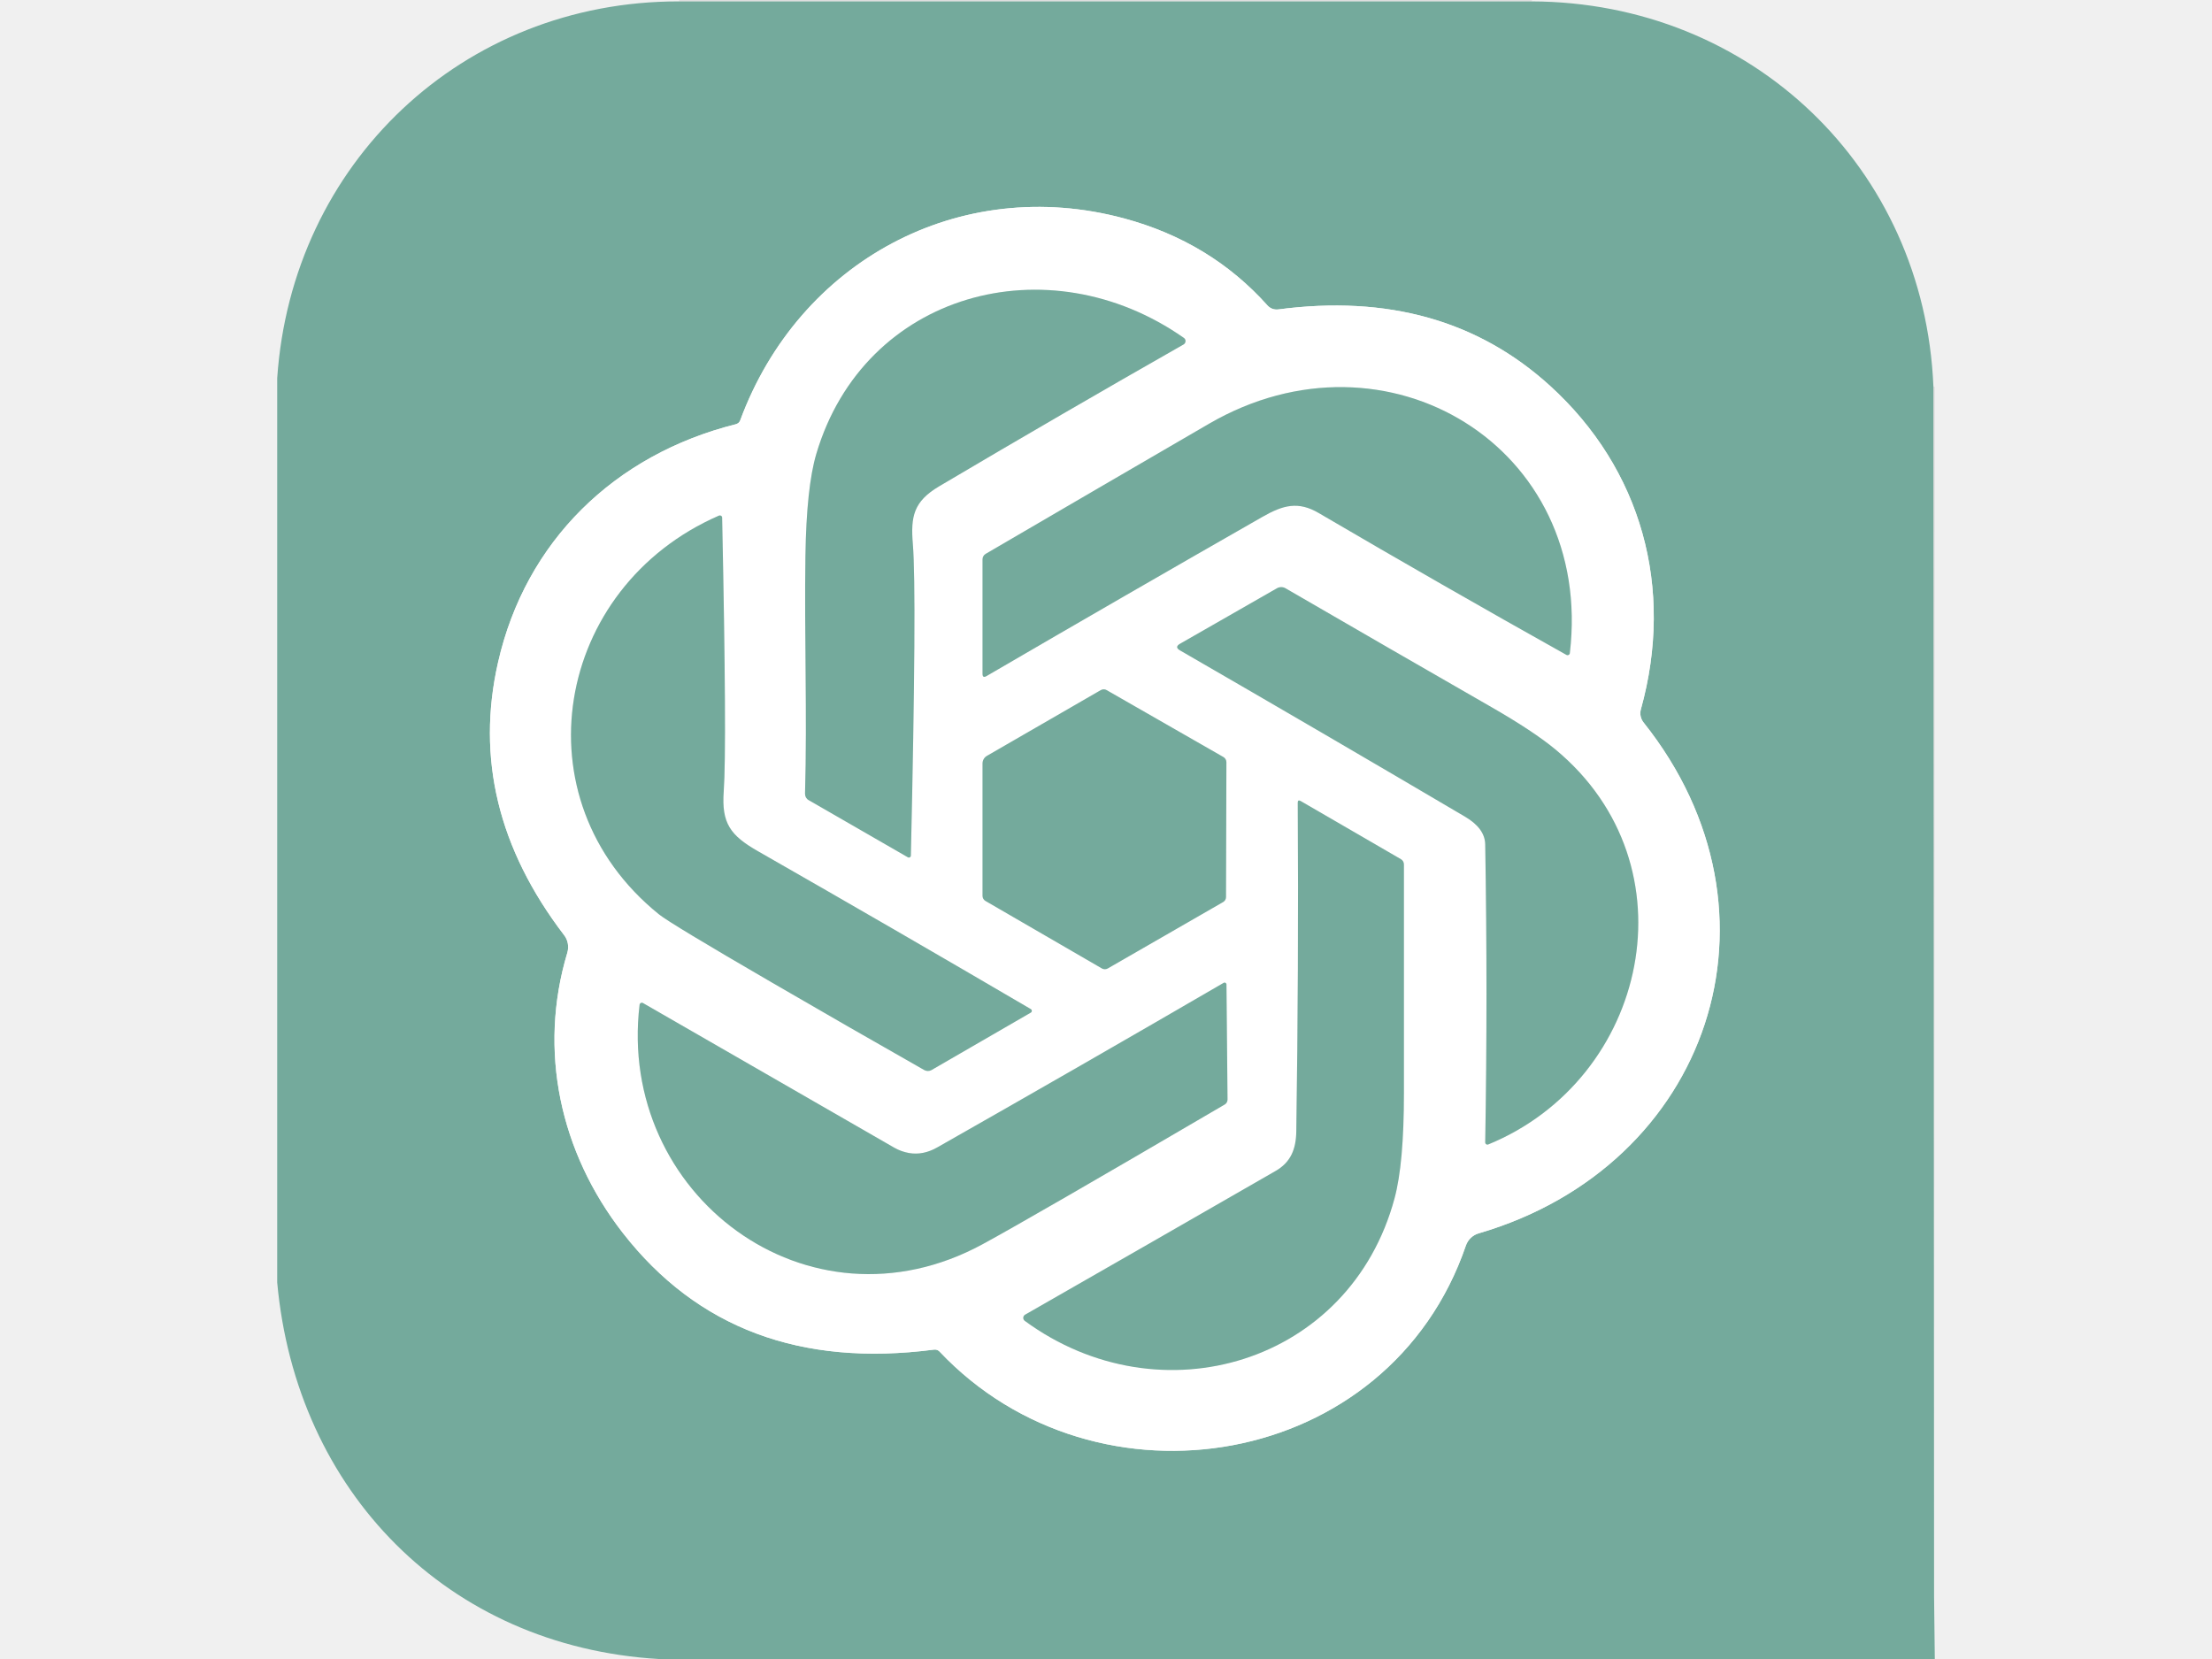
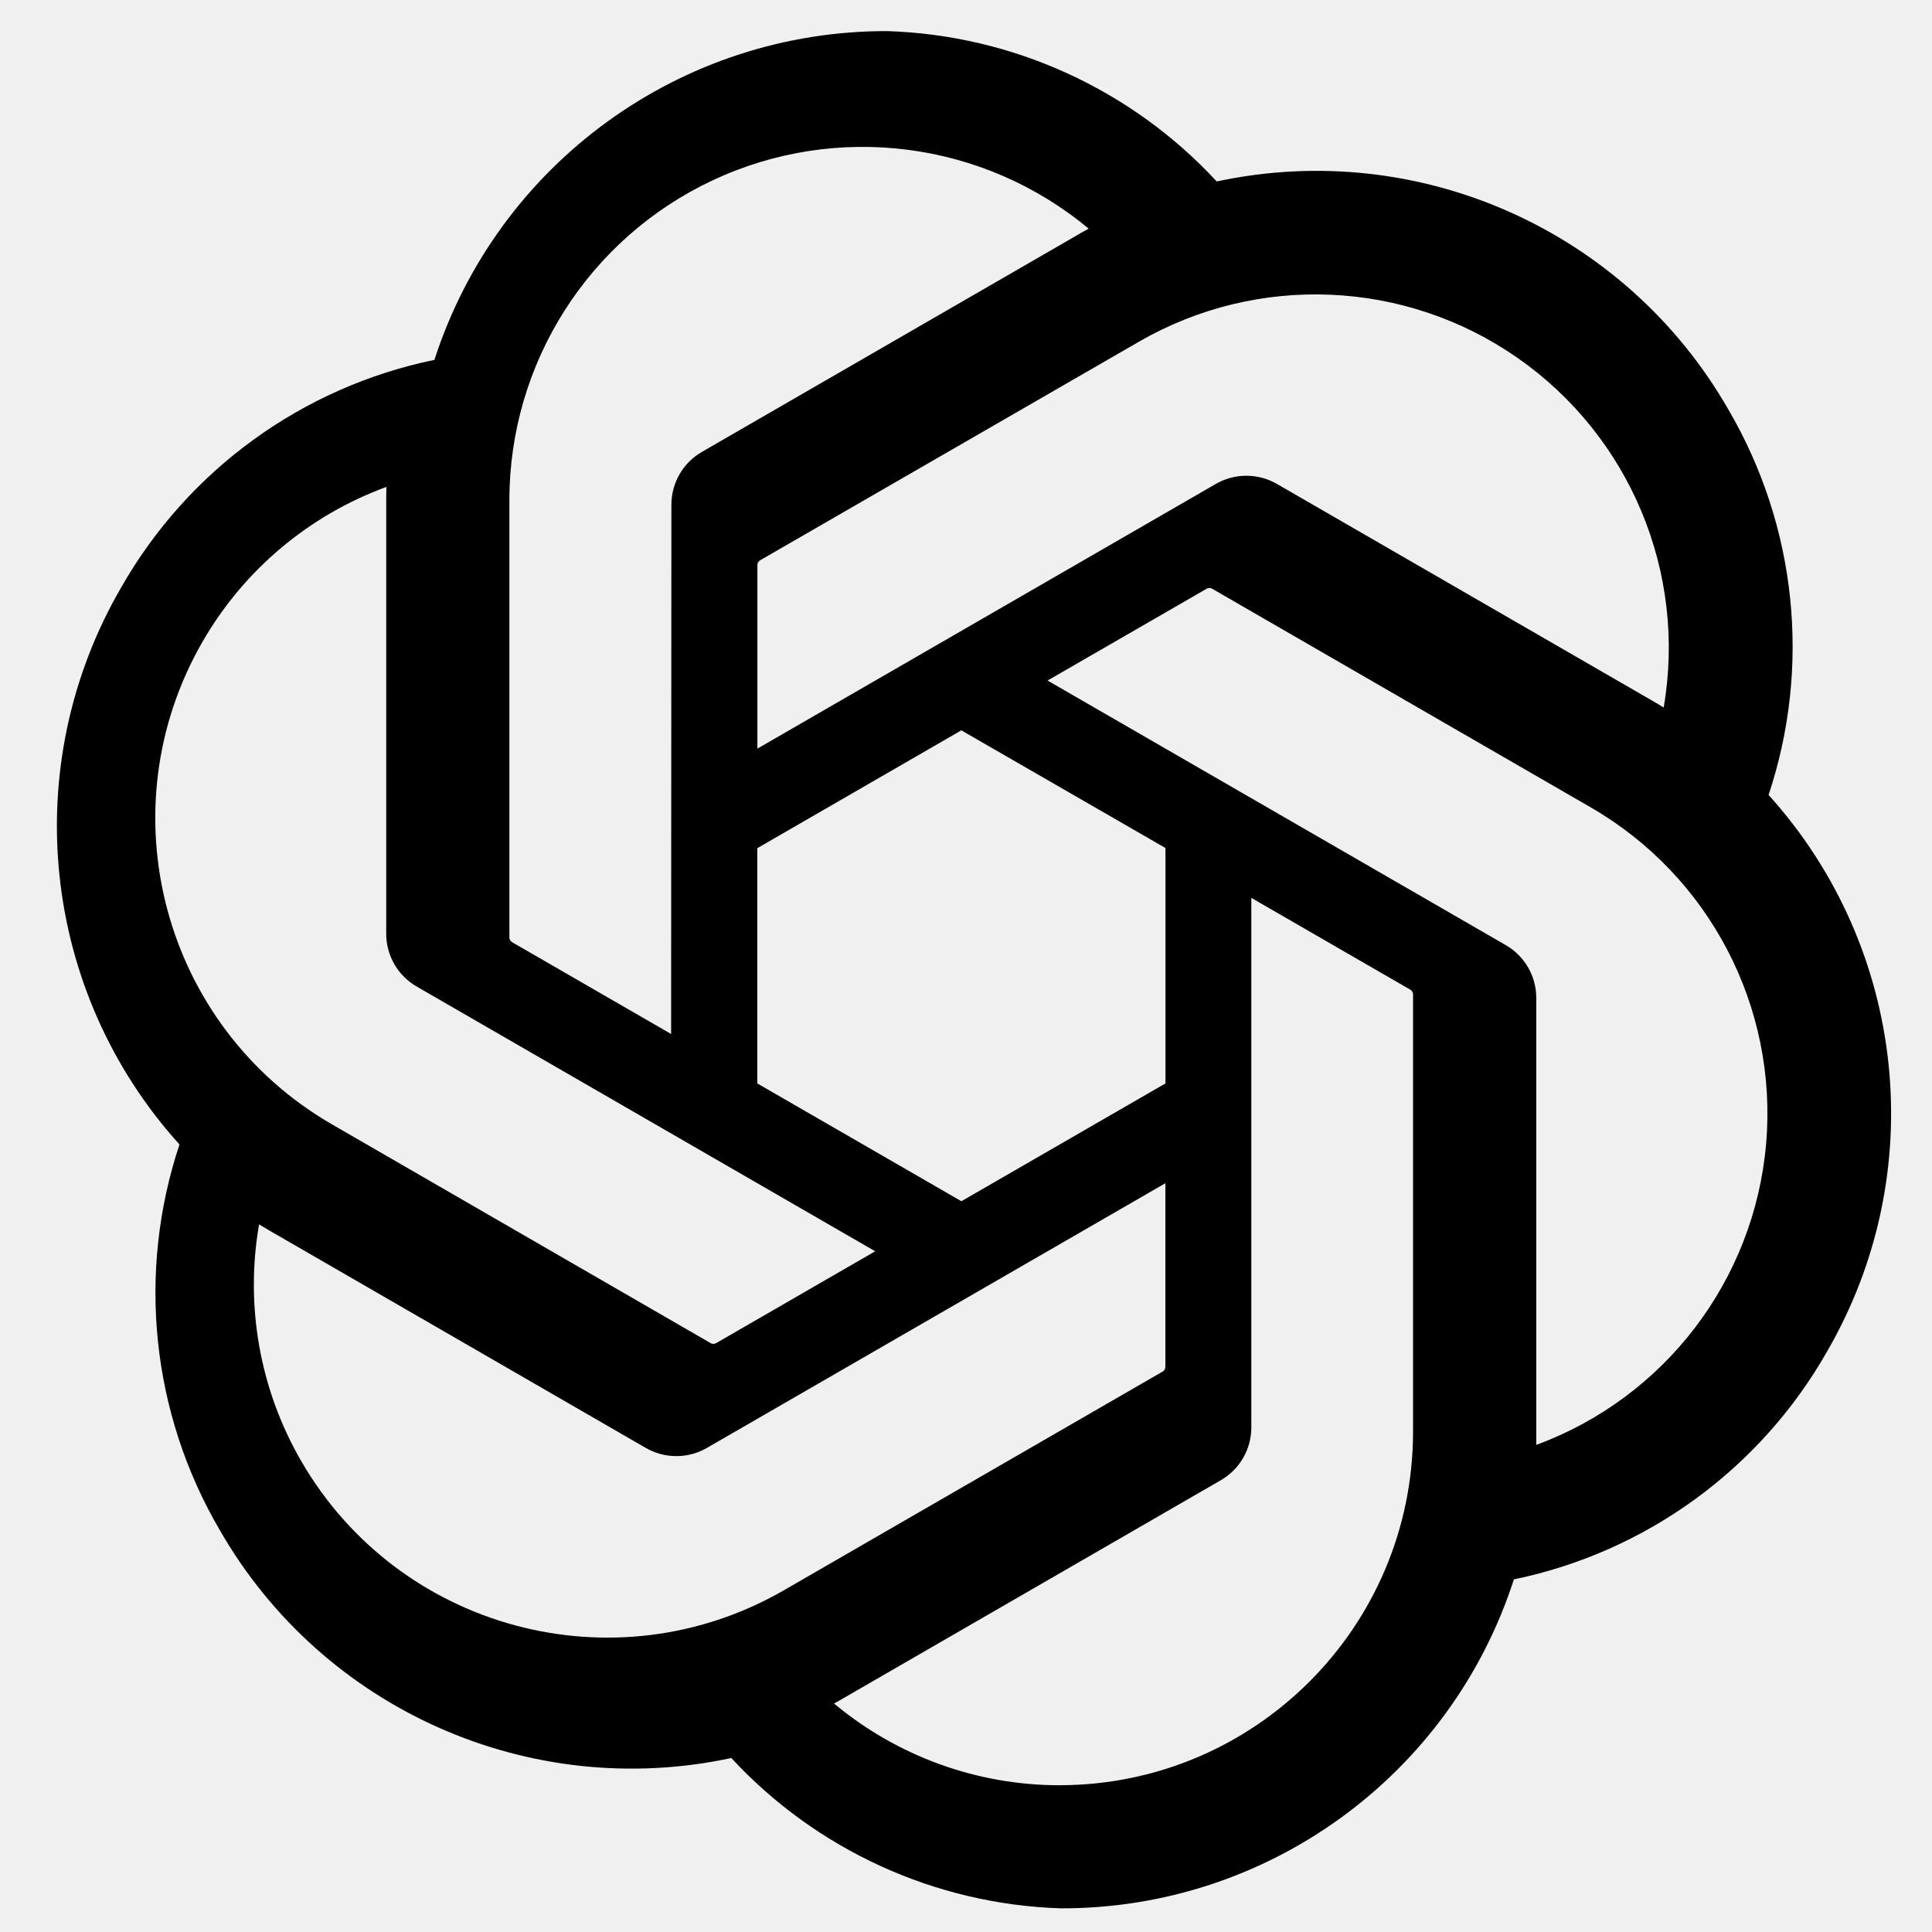
- <svg xmlns="http://www.w3.org/2000/svg" clip-rule="evenodd" fill-rule="evenodd" height="1875" image-rendering="optimizeQuality" shape-rendering="geometricPrecision" text-rendering="geometricPrecision" viewBox="9534.07 4435.93 21571.86 21590" width="2500">
-   <g fill-rule="nonzero">
-     <path d="m14767.48 4435.93h453.39l-5.18 18.14h-453.39zm453.39 0h10212.07l-5.18 18.14h-10212.07z" fill="#040609" fill-opacity=".078" />
-     <path d="m25432.94 4435.93h431.8l-5.18 18.14h-431.8z" fill="#040609" fill-opacity=".078" />
-     <path d="m14762.3 4454.07h11097.26c2854.2 9.5 5109.92 2159 5228.23 5012.33v971.55l8.64 14772.74 9.5 815.24h-16607.89c-2747.98-164.95-4716.98-2180.59-4963.97-4900.93v-11766.55c189.99-2799.79 2412.89-4906.98 5228.23-4904.38zm7660.13 3957.87c-495.13-553.85-1117.78-931.82-1867.96-1133.9-2141.73-576.89-4230.78 559.61-4995.07 2628.8-8.55 24.02-29.69 43.07-56.05 49.83-1579.61 395.78-2737.69 1524.51-3095.22 3099.72-283.26 1244.73 3.16 2427.57 859.28 3548.53 49.18 62.05 66.16 147.47 43.37 226.28-384.49 1276.38-95.19 2601.14 720.91 3649.55 964.93 1238.98 2314.74 1745.34 4049.42 1519.08 27.7-3.71 54.81 5.71 72.66 25.15 2044.89 2165.8 5849.91 1544.01 6849.96-1380.14 28.19-78.55 90.62-136.76 168.36-158.76 3000.19-876.7 4123.73-4164.42 2143.5-6648.14-39.07-49.88-51.37-114.02-34.08-173.46 437.38-1575.33 9.04-3123.76-1183.6-4208.44-935.56-850.36-2114.66-1181.41-3537.3-993.14-52.81 6.29-104.35-13.03-138.72-51.58z" fill="#74aa9c" />
-     <path d="m22422.43 8411.94c33.83 37.93 85.37 57.25 137.35 51.06 1423.19-188.33 2602.57 142.68 3538.13 993.04 1192.64 1084.68 1620.98 2633.11 1183.14 4210.05-16.83 57.83-4.53 121.97 33.5 170.53 1981.27 2485.04 857.73 5772.76-2145.01 6650.18-75.19 21.28-137.62 79.49-164.94 155.54-1000.92 2926.65-4805.94 3548.44-6850.94 1382.53-17.74-19.33-44.85-28.75-72.39-25.07-1734.79 226.28-3084.65-280.07-4049.58-1519.05-816.1-1048.41-1105.4-2373.17-721.97-3646.11 23.85-82.25 6.87-167.67-44.48-232.55-854.67-1119.07-1140.37-2300.97-857.11-3545.7 357.53-1575.21 1515.61-2703.94 3094.28-3099.47 27.3-7.01 48.44-26.06 57.32-51.03 763.96-2068.24 2853.01-3204.74 4994.74-2627.85 750.18 202.08 1372.83 580.05 1867.96 1133.9zm-4274.82 2353.31c1065.68-630.43 2126.19-1245.88 3181.5-1846.37 3.02-1.72 6.08-3.92 8.86-6.43 20.9-18.82 22.85-50.76 4.34-71.31a49.43 49.43 0 0 0 -8.66-7.61c-1767.14-1239.41-4161.04-593.44-4783.7 1509.42-85.21 287.29-132.42 728.88-141.63 1324.77-15.54 1033.73 24.18 2068.32-5.18 3097.73-.62 34.13 17.09 66.04 46.2 82.67l1292.38 744.66c1.61.95 3.67 1.84 5.82 2.46 13.75 3.94 28.1-4.01 32.05-17.77.63-2.21.97-4.5 1-6.79 51.81-2284.75 60.44-3635.82 25.9-4053.23-30.23-362.71 10.36-555.29 341.12-752.2zm8208.52 2171.96c317.8-2684.07-2386.13-4327.5-4694.53-2987.19-956.29 555.58-1925.25 1120.09-2906.88 1693.52-26.17 15.06-41.73 42.64-41.44 72.53l-.01 1488.85c0 39.73 17.27 49.52 51.82 29.37 1201.55-700.09 2397.35-1390.11 3587.39-2070.05 272.9-156.31 468.94-208.99 737.51-50.95a187656.883 187656.883 0 0 0 3222.1 1845.51c1.68.89 3.34 1.6 5.06 2.15 15.87 5.16 32.81-3.16 37.82-18.58.56-1.71.95-3.48 1.18-5.27zm-7015.02 4630.62c-1184.29-693.76-2366.84-1378.02-3547.67-2052.78-363.58-207.26-478.44-365.3-448.21-780.69 27.64-383.44 20.73-1571.18-20.73-3563.21.01-1.51-.18-3.34-.56-5.12-3.27-15.39-19.17-25.06-35.5-21.59-1.74.37-3.45.89-5.1 1.54-2137.7 930.22-2635.13 3691.15-782.71 5187.77 100.18 81.18 592.72 378.54 1477.62 892.1 644.82 374.8 1303.17 753.06 1975.05 1134.77 31.44 17.33 67.87 17.15 97.06.15l1291.61-747.17c2.34-1.36 4.18-2.8 5.8-4.47 9.94-10.3 9.37-26.97-1.26-37.24a27.844 27.844 0 0 0 -5.71-4.24zm6826.76-3379.27c-188.84-156.6-466.06-339.97-831.65-550.11-877.42-503.77-1771.25-1019.62-2681.48-1547.57-33.83-19.14-75.87-18.96-110.2.67l-1261.2 722.16c-50.09 28.79-50.09 57.58 0 86.36 1248.77 721.4 2485.73 1443.08 3710.89 2165.05 171.57 101.33 258.51 221.37 260.81 360.12 21.88 1295.4 21.88 2587.92 0 3877.56-.06 1.64.08 3.6.42 5.52 2.74 15.5 17.52 25.85 33.02 23.12 2.06-.37 4.08-.96 6.01-1.76 2075.51-849.89 2699.03-3630.68 873.38-5141.12zm-4319.73 99.32-1520.8-871.37c-22.58-13.32-51.61-13.09-75.77.74l-1482.17 855.95c-34.66 20.26-56.06 57.76-56.12 98.45l-.01 1722.88c-.12 26.93 13.92 52.02 36.79 65.43l1516.83 879.35c24.11 13.49 53 13.28 76.46-.28l1501.33-864.19c22.73-13.13 37.01-37.41 37.14-63.52l5.18-1755.22c.15-27.9-14.53-53.98-38.5-68.02zm2310.99 1329.94-1305.76-757.37c-25.91-14.4-38.58-6.91-38 22.45 8.64 1447.39 2.3 2873.77-19 4279.14-3.45 231.44-74.27 399.84-266.85 511.25-1096.77 631-2184.05 1254.81-3261.82 1871.42-3.02 1.73-5.8 3.75-8.34 6.03-19.84 17.87-21.45 48.46-3.58 68.3a49.25 49.25 0 0 0 7.68 6.89c1765.99 1293.63 4234.15 555.25 4811.9-1595.97 81.18-301.11 121.77-755.08 121.77-1361.9v-2982.88c.04-27.87-14.43-53.53-38-67.37zm-6403.59 3823.16c-67.36-12.09-130.98-35.12-190.86-69.09l-3270.45-1882.65c-2-1.15-3.88-2-5.84-2.63-15.42-5.01-31.98 3.43-36.99 18.85-.6 1.82-1.01 3.72-1.24 5.62-297.05 2467.06 2190.11 4351.43 4463.11 3117.35 412.8-223.96 1463.51-830.21 3152.14-1818.74 22.5-13.44 36.28-38.07 36.26-64.79l-13.81-1496.6c-.05-2.52-.38-4.74-1-6.88-3.81-13.29-17.31-21.08-30.14-17.4a23.22 23.22 0 0 0 -6.25 2.84c-1242.84 722.45-2485.18 1436.3-3727.04 2141.58-122.63 69.66-245.26 93.84-367.89 72.54z" fill="#fff" />
-     <path d="m18147.61 10765.25c-330.76 196.91-371.35 389.49-341.12 752.2 34.54 417.41 25.91 1768.36-25.91 4052.87-.02 2.65-.36 4.94-.99 7.15-3.95 13.76-18.3 21.71-32.05 17.77a25.87 25.87 0 0 1 -6.13-2.66l-1291.64-744.22c-29.54-16.87-47.25-48.78-46.62-83.39 29.35-1028.93-10.37-2063.52 5.17-3097.25 9.21-595.89 56.42-1037.48 141.63-1324.77 622.66-2102.86 3016.56-2748.83 4783.48-1509.57 3.39 2.34 6.31 4.9 8.88 7.76 18.51 20.55 16.56 52.49-4.34 71.31a51.578 51.578 0 0 1 -9.08 6.55c-1055.17 600.41-2115.6 1215.83-3181.28 1846.25z" fill="#74aa9c" />
-     <path d="m21661.6 9950.02c2308.4-1340.31 5012.33 303.12 4694.53 2987.19-.21 1.68-.6 3.45-1.16 5.16-5.01 15.42-21.95 23.74-37.82 18.58-1.72-.55-3.38-1.26-4.97-2.11a187637.762 187637.762 0 0 1 -3222.19-1845.55c-268.57-158.04-464.61-105.36-737.51 50.95-1190.04 679.94-2385.84 1369.96-3587.39 2070.05-34.55 20.15-51.82 10.36-51.82-29.37v-1489.71c-.28-29.03 15.28-56.61 40.7-71.26 982.13-573.71 1951.34-1138.35 2907.63-1693.93z" fill="#74aa9c" />
-     <path d="m31087.79 9466.4 18.14 5.18v971.55l-18.14-5.18zm0 971.55 18.14 5.18-9.5 14767.56z" fill="#040609" fill-opacity=".078" />
-     <g fill="#74aa9c">
-       <path d="m19341.11 17567.83c1.76.98 3.69 2.41 5.4 4.06 10.63 10.27 11.2 26.94 1.26 37.24a25.477 25.477 0 0 1 -5.47 4.28l-1293.14 748.07c-27.99 16.29-64.42 16.47-94.67-.23-672.67-382.13-1331.42-760.6-1976.24-1135.4-884.9-513.56-1377.44-810.92-1477.62-892.1-1852.42-1496.62-1354.99-4257.55 782.42-5187.65 1.94-.77 3.65-1.29 5.39-1.66 16.33-3.47 32.23 6.2 35.5 21.59.38 1.78.57 3.61.59 5.43 41.44 1991.83 48.34 3179.46 20.7 3562.9-30.23 415.39 84.63 573.43 448.21 780.69 1180.83 674.76 2363.38 1359.02 3547.67 2052.78zm6826.76-3379.27c1825.65 1510.44 1202.13 4291.23-873.1 5141.02-2.21.9-4.23 1.49-6.29 1.86-15.5 2.73-30.28-7.62-33.02-23.12-.34-1.92-.48-3.88-.42-5.83 21.88-1289.43 21.88-2581.85 0-3877.25-2.3-138.75-89.24-258.79-260.81-360.12-1225.16-721.97-2462.12-1443.65-3710.89-2165.05-50.09-28.78-50.09-57.57 0-86.36l1260.86-721.97c34.67-19.82 76.71-20 110.89-.66 910 527.81 1803.71 1043.6 2681.13 1547.37 365.59 210.14 642.8 393.52 831.65 550.11zm-4319.73 99.32c24.33 14.24 39.01 40.32 38.86 68.63l-5.18 1754.43c-.13 26.49-14.41 50.77-37.47 64.09l-1501.47 864.28c-23.13 13.31-52.03 13.47-75.64.19l-1516.84-879.34c-23.21-13.61-37.25-38.7-37.13-66.03v-1722.48c.07-40.69 21.47-78.19 56.15-98.44l1481.92-855.84c24.39-13.95 53.42-14.18 76.22-.71z" />
-       <path d="m24159.13 15617.82c23.57 13.83 38.04 39.49 37.99 67.35.01 994.3.01 1988.6.01 2982.89 0 606.82-40.59 1060.79-121.77 1361.9-577.75 2151.22-3045.91 2889.6-4811.98 1595.93a50.075 50.075 0 0 1 -7.6-6.85c-17.87-19.84-16.26-50.43 3.58-68.3 2.54-2.28 5.32-4.3 8.28-6 1077.81-616.63 2165.11-1240.45 3261.88-1871.45 192.58-111.41 263.4-279.81 266.85-511.25 21.3-1405.37 27.64-2831.75 19-4279.14-.58-29.36 12.09-36.85 38-22.45z" />
-       <path d="m17755.54 19440.98c122.63 21.3 245.26-2.88 367.89-72.54 1241.86-705.27 2484.29-1419.19 3727.3-2141.73 1.67-1.1 3.78-2.06 5.99-2.69 12.83-3.68 26.33 4.11 30.14 17.4.62 2.14.95 4.36 1 6.57l13.82 1496.93c.01 26.7-13.77 51.33-36.27 64.75-1688.63 988.55-2739.34 1594.8-3152.14 1818.76-2273 1234.08-4760.16-650.29-4463.08-3117.6.2-1.65.61-3.55 1.21-5.37 5.01-15.42 21.57-23.86 36.99-18.85 1.96.63 3.84 1.48 5.62 2.5l3270.67 1882.78c59.88 33.97 123.5 57 190.86 69.09z" />
-     </g>
-   </g>
+ <svg xmlns="http://www.w3.org/2000/svg" viewBox="0 0 41 41" fill="none">
+   <path d="M37.532 16.87a9.963 9.963 0 0 0-.856-8.184 10.078 10.078 0 0 0-10.855-4.835 9.964 9.964 0 0 0-6.99-3.191 10.079 10.079 0 0 0-9.612 6.977 9.967 9.967 0 0 0-6.65 4.834 10.08 10.08 0 0 0 1.24 11.817 9.965 9.965 0 0 0 .856 8.185 10.079 10.079 0 0 0 10.855 4.835 9.965 9.965 0 0 0 6.99 3.19 10.079 10.079 0 0 0 9.617-6.981 9.967 9.967 0 0 0 6.645-4.834 10.079 10.079 0 0 0-1.24-11.813zM22.498 37.886a7.474 7.474 0 0 1-4.799-1.735c.061-.033.168-.091.237-.134l7.964-4.6a1.294 1.294 0 0 0 .655-1.134V19.054l3.366 1.944a.12.12 0 0 1 .066.092v9.299a7.505 7.505 0 0 1-7.49 7.496zM6.392 31.006a7.471 7.471 0 0 1-.894-5.023c.06.036.162.099.237.141l7.964 4.6a1.297 1.297 0 0 0 1.308 0l9.724-5.614v3.888a.12.12 0 0 1-.048.103l-8.051 4.649a7.504 7.504 0 0 1-10.24-2.744zM4.297 13.62A7.469 7.469 0 0 1 8.2 10.333c0 .068-.004.19-.004.274v9.201a1.294 1.294 0 0 0 .654 1.132l9.723 5.614-3.366 1.944a.12.12 0 0 1-.114.012L7.044 23.86a7.504 7.504 0 0 1-2.747-10.24zm27.658 6.437l-9.724-5.615 3.367-1.943a.121.121 0 0 1 .114-.012l8.048 4.648a7.498 7.498 0 0 1-1.158 13.528v-9.476a1.293 1.293 0 0 0-.647-1.13zm3.35-5.043c-.059-.037-.162-.099-.236-.141l-7.965-4.6a1.298 1.298 0 0 0-1.308 0l-9.723 5.614v-3.888a.12.12 0 0 1 .048-.103l8.05-4.645a7.497 7.497 0 0 1 11.135 7.763zm-21.063 6.929l-3.367-1.944a.12.12 0 0 1-.065-.092v-9.299a7.497 7.497 0 0 1 12.293-5.756 6.94 6.94 0 0 0-.236.134l-7.965 4.6a1.294 1.294 0 0 0-.654 1.132l-.006 11.225zm1.829-3.943l4.33-2.501 4.332 2.497v4.996l-4.331 2.5-4.331-2.5V18z" fill="currentColor" />
</svg>
